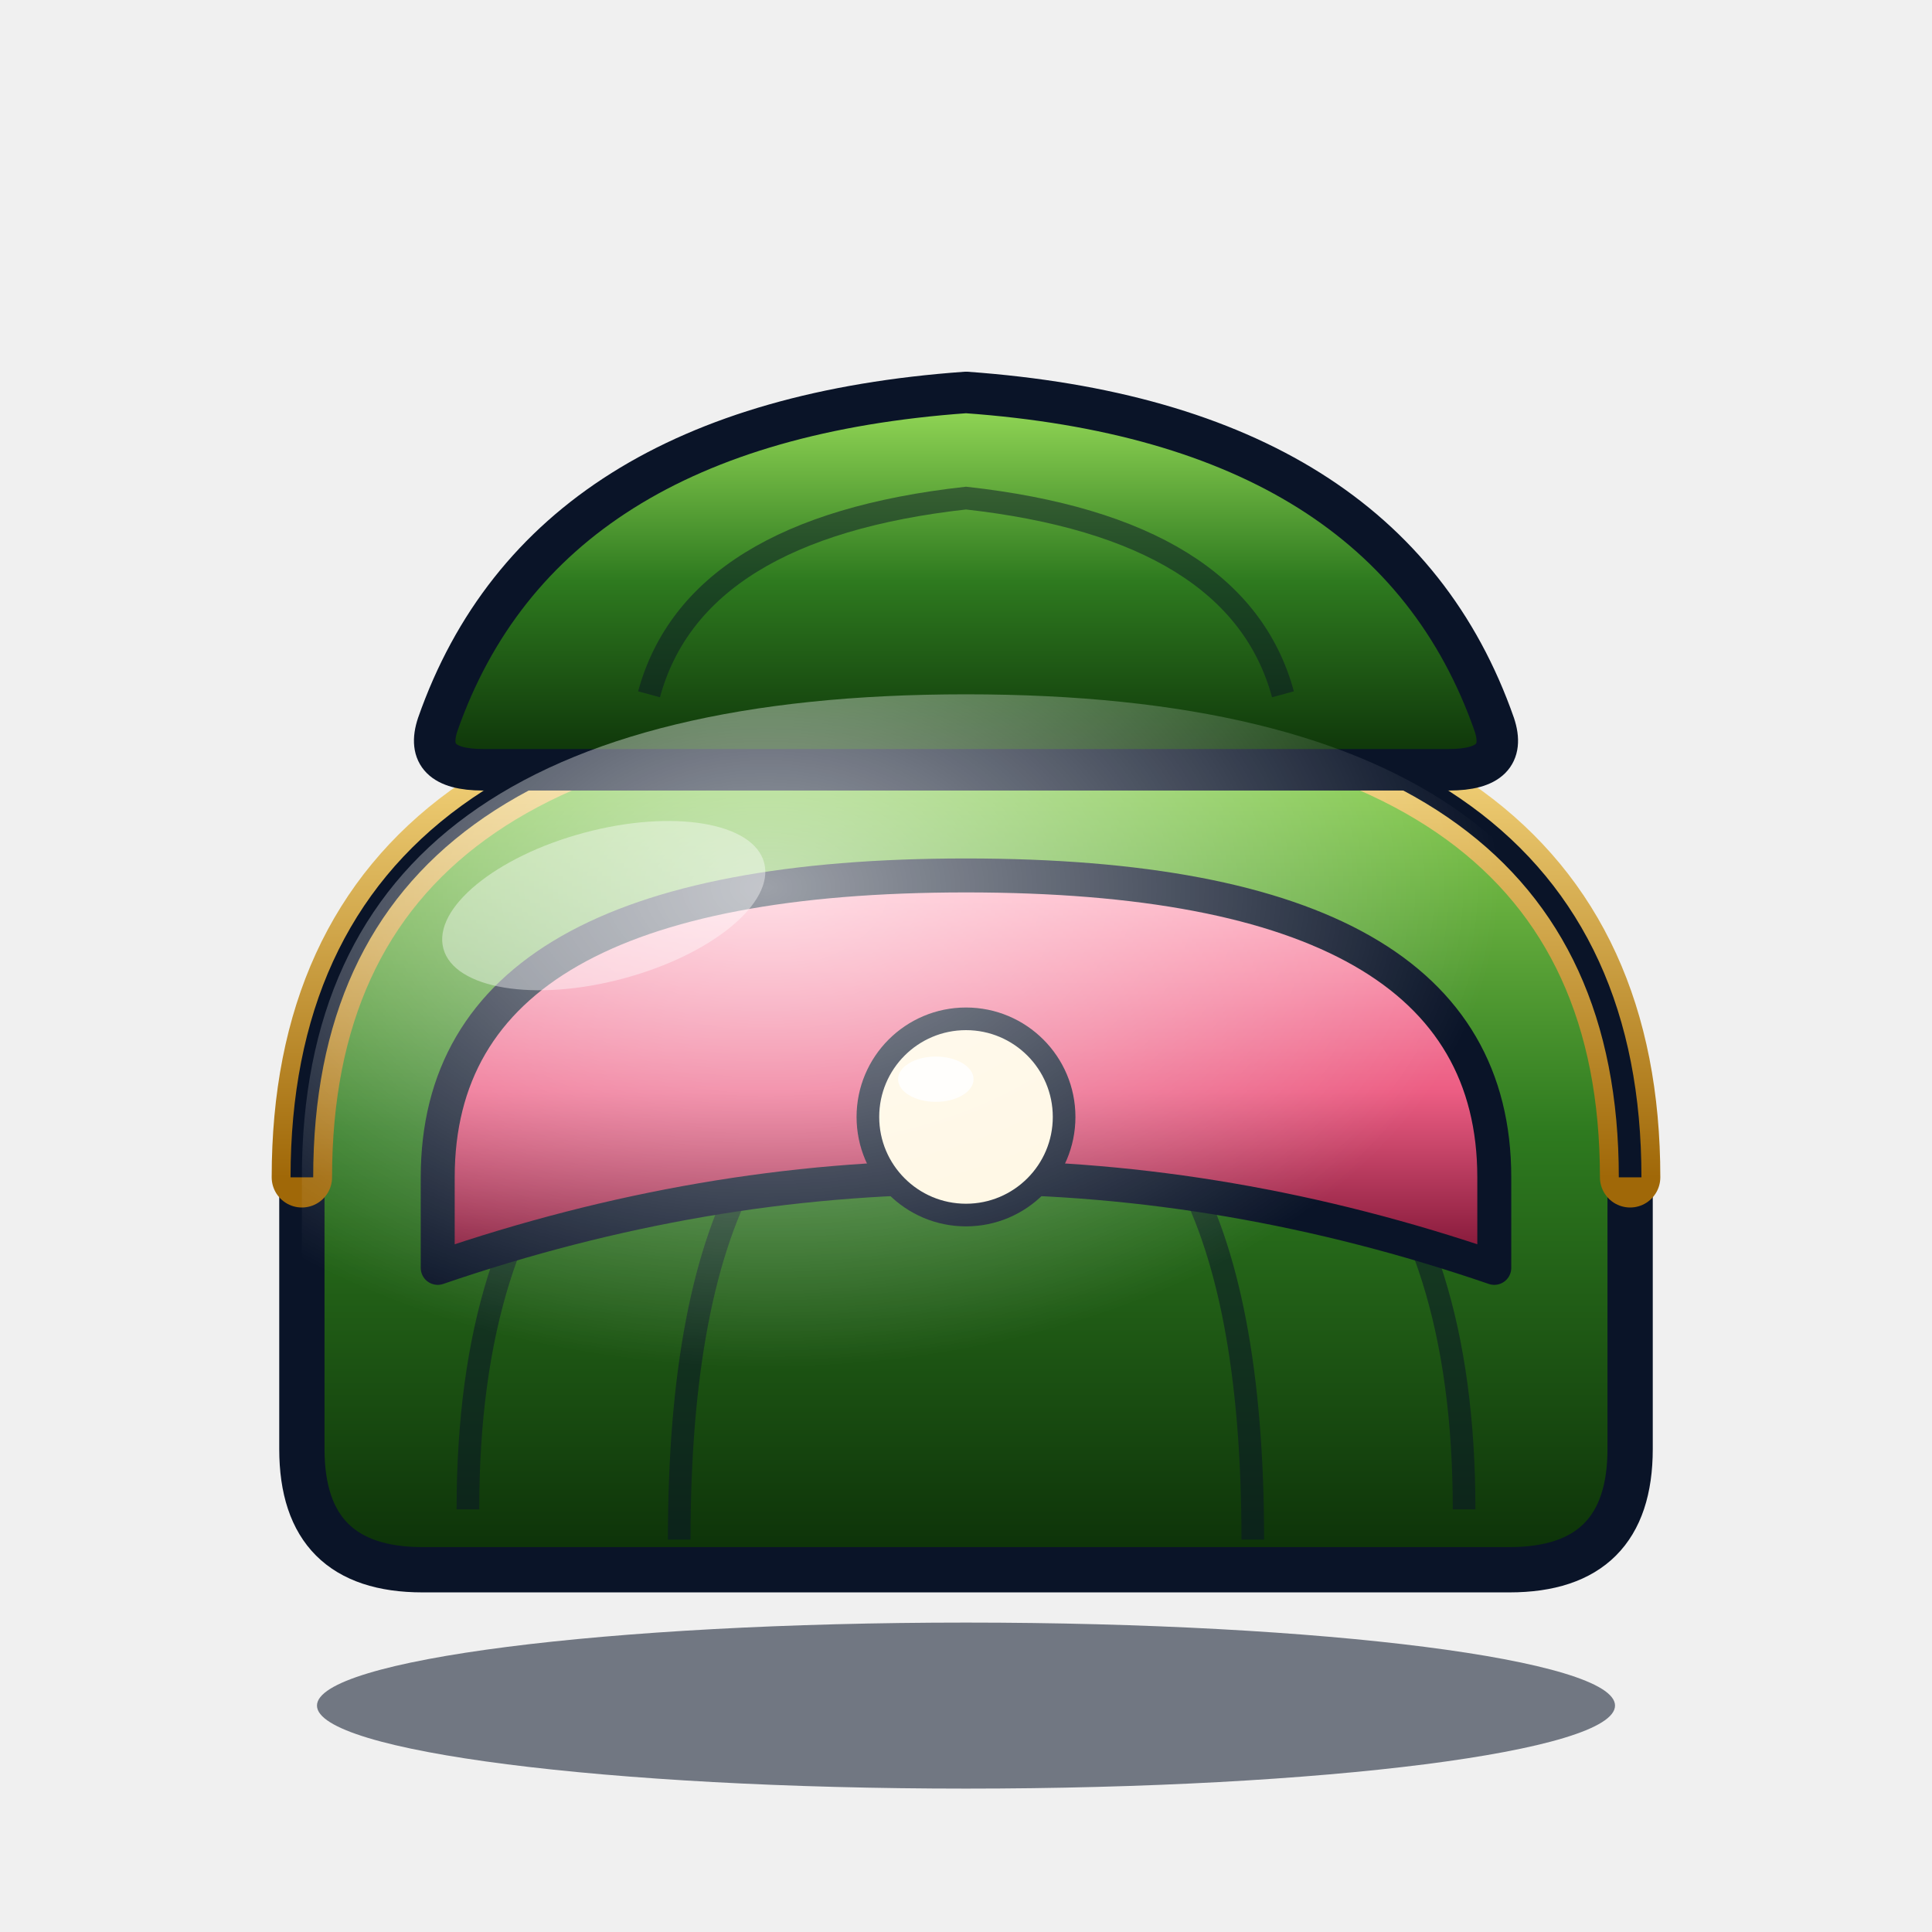
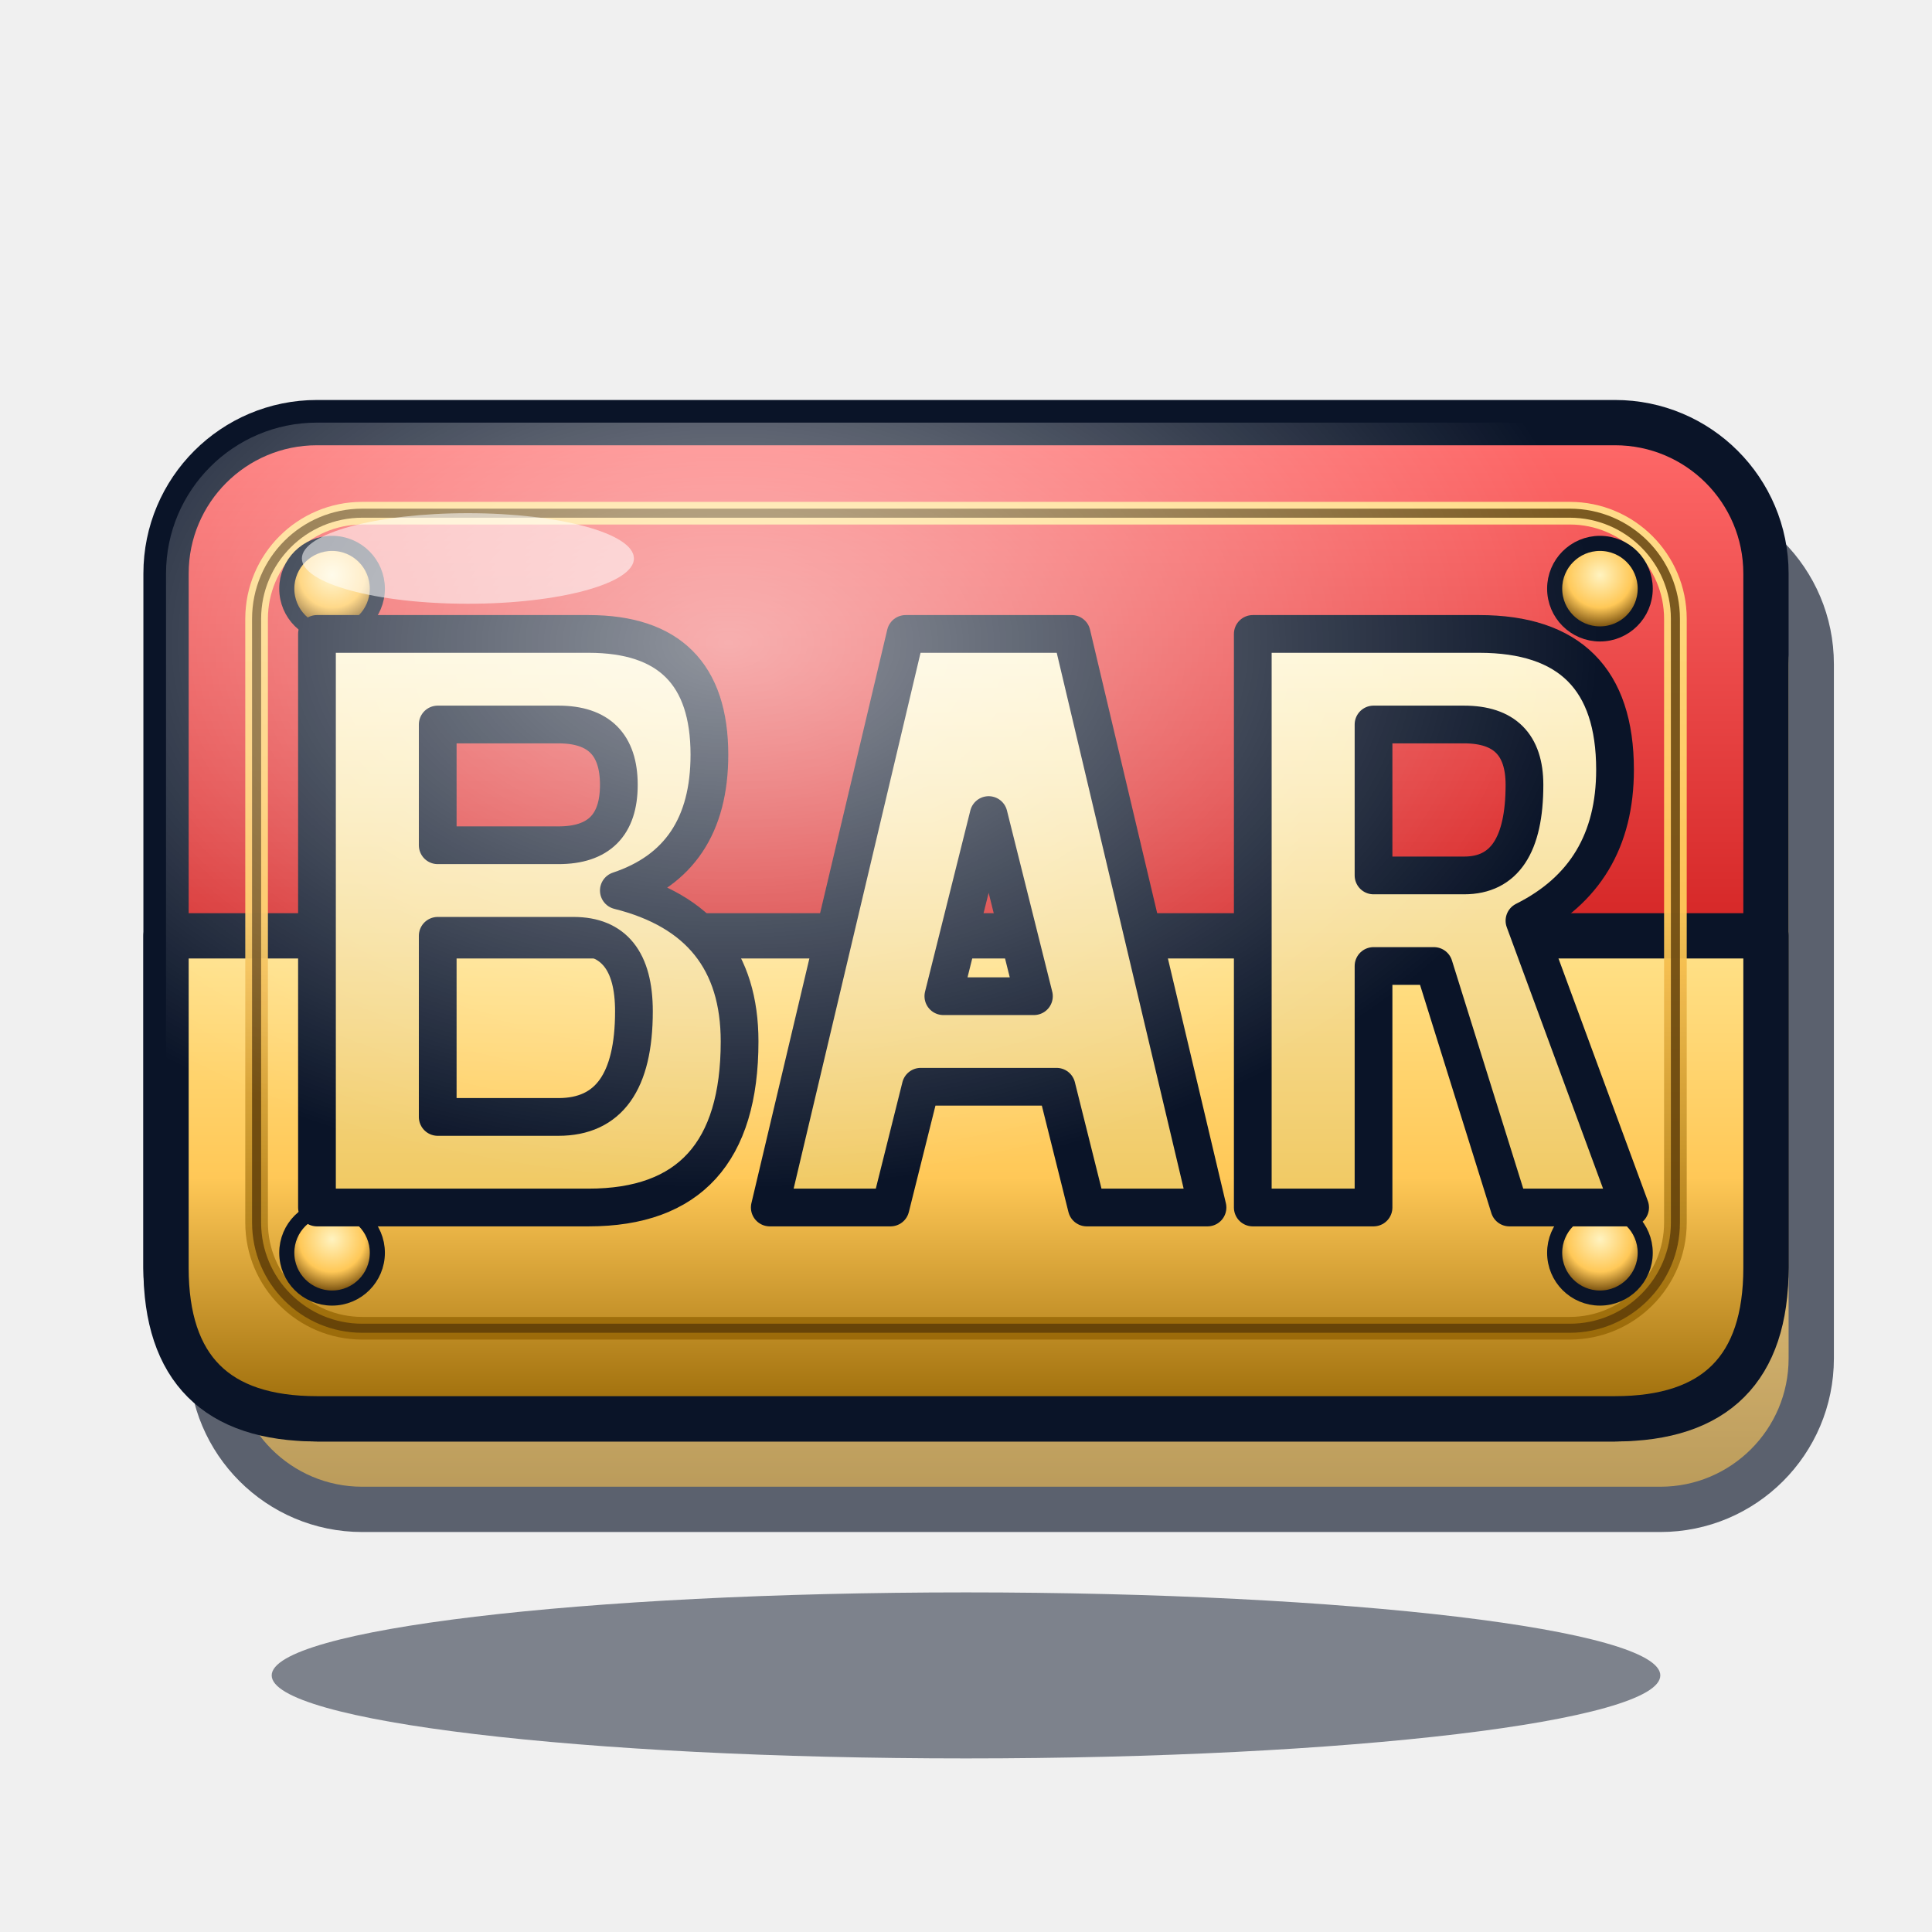
<svg xmlns="http://www.w3.org/2000/svg" viewBox="0 0 256 256" width="256" height="256">
  <defs>
+     <linearGradient id="b5r" x1="0" y1="0" x2="0" y2="1">
+       <stop offset="0" stop-color="#ff6a6a" />
+       <stop offset="0.5" stop-color="#d62828" />
+       <stop offset="1" stop-color="#7a0a14" />
+     </linearGradient>
    <linearGradient id="b5g" x1="0" y1="0" x2="0" y2="1">
-       <stop offset="0" stop-color="#9ade5a" />
-       <stop offset="0.5" stop-color="#2e7a1f" />
-       <stop offset="1" stop-color="#0c3008" />
+       <stop offset="0" stop-color="#ffe28a" />
+       <stop offset="0.5" stop-color="#ffc857" />
+       <stop offset="1" stop-color="#9a6a08" />
    </linearGradient>
-     <linearGradient id="b5p" x1="0" y1="0" x2="0" y2="1">
-       <stop offset="0" stop-color="#ffb0c2" />
-       <stop offset="0.55" stop-color="#ec5d83" />
-       <stop offset="1" stop-color="#7a1232" />
-     </linearGradient>
-     <linearGradient id="b5gold" x1="0" y1="0" x2="0" y2="1">
-       <stop offset="0" stop-color="#ffe28a" />
-       <stop offset="1" stop-color="#a06808" />
-     </linearGradient>
+     <radialGradient id="b5riv" cx="50%" cy="35%" r="60%">
+       <stop offset="0" stop-color="#fff3c0" />
+       <stop offset="0.6" stop-color="#ffc857" />
+       <stop offset="1" stop-color="#6a4408" />
+     </radialGradient>
    <radialGradient id="hl5" cx="35%" cy="22%" r="55%">
-       <stop offset="0" stop-color="#ffffff" stop-opacity="0.6" />
+       <stop offset="0" stop-color="#ffffff" stop-opacity="0.55" />
      <stop offset="1" stop-color="#ffffff" stop-opacity="0" />
    </radialGradient>
+     <linearGradient id="b5letter" x1="0" y1="0" x2="0" y2="1">
+       <stop offset="0" stop-color="#fff7d8" />
+       <stop offset="1" stop-color="#f0c860" />
+     </linearGradient>
  </defs>
-   <ellipse cx="128" cy="226" rx="86" ry="11" fill="#0a1428" opacity="0.55" />
-   <path d="M40 156 Q40 92 128 92 Q216 92 216 156 L216 192 Q216 208 200 208 L56 208 Q40 208 40 192 Z" fill="url(#b5g)" stroke="#0a1428" stroke-width="6" stroke-linejoin="round" />
-   <g fill="none" stroke="#0a1428" stroke-width="3" opacity="0.55">
-     <path d="M62 200 Q62 130 128 130" />
-     <path d="M90 204 Q90 138 128 138" />
-     <path d="M194 200 Q194 130 128 130" />
-     <path d="M166 204 Q166 138 128 138" />
+   <ellipse cx="128" cy="222" rx="92" ry="11" fill="#0a1428" opacity="0.5" />
+   <rect x="22" y="62" width="212" height="132" rx="20" fill="url(#b5g)" stroke="#0a1428" stroke-width="6" stroke-linejoin="round" transform="translate(6,6)" opacity="0.65" />
+   <rect x="22" y="56" width="212" height="132" rx="20" fill="url(#b5r)" stroke="#0a1428" stroke-width="6" stroke-linejoin="round" />
+   <path d="M22 124 L234 124 L234 168 Q234 188 214 188 L42 188 Q22 188 22 168 Z" fill="url(#b5g)" stroke="#0a1428" stroke-width="6" stroke-linejoin="round" />
+   <rect x="34" y="68" width="188" height="108" rx="14" fill="none" stroke="url(#b5g)" stroke-width="3" opacity="0.95" />
+   <rect x="34" y="68" width="188" height="108" rx="14" fill="none" stroke="#5a3a08" stroke-width="1.2" opacity="0.8" />
+   <g stroke="#0a1428" stroke-width="2">
+     <circle cx="44" cy="78" r="6" fill="url(#b5riv)" />
+     <circle cx="212" cy="78" r="6" fill="url(#b5riv)" />
+     <circle cx="44" cy="166" r="6" fill="url(#b5riv)" />
+     <circle cx="212" cy="166" r="6" fill="url(#b5riv)" />
  </g>
-   <path d="M58 156 Q58 116 128 116 Q198 116 198 156 L198 168 Q128 144 58 168 Z" fill="url(#b5p)" stroke="#0a1428" stroke-width="4.5" stroke-linejoin="round" />
-   <circle cx="128" cy="148" r="13" fill="#fff6e0" stroke="#0a1428" stroke-width="3" />
-   <ellipse cx="124" cy="143" rx="5" ry="3" fill="#ffffff" opacity="0.85" />
-   <path d="M40 156 Q40 92 128 92 Q216 92 216 156" fill="none" stroke="url(#b5gold)" stroke-width="8" stroke-linecap="round" />
-   <path d="M40 156 Q40 92 128 92 Q216 92 216 156" fill="none" stroke="#0a1428" stroke-width="3" />
-   <path d="M58 96 Q72 56 128 52 Q184 56 198 96 Q200 102 192 102 L64 102 Q56 102 58 96 Z" fill="url(#b5g)" stroke="#0a1428" stroke-width="5.5" stroke-linejoin="round" />
-   <path d="M86 92 Q92 70 128 66 Q164 70 170 92" fill="none" stroke="#0a1428" stroke-width="3" opacity="0.5" />
-   <path d="M40 156 Q40 92 128 92 Q216 92 216 156 L216 192 Q216 208 200 208 L56 208 Q40 208 40 192 Z" fill="url(#hl5)" />
-   <ellipse cx="80" cy="120" rx="22" ry="10" fill="#ffffff" opacity="0.4" transform="rotate(-15 80 120)" />
+   <g fill="url(#b5letter)" stroke="#0a1428" stroke-width="5" stroke-linejoin="round" stroke-linecap="round" transform="translate(-14,0)">
+     <path d="M56 84              L92 84              Q108 84 108 100              Q108 114 96 118              Q112 122 112 138              Q112 160 92 160              L56 160 Z              M72 96              L88 96              Q96 96 96 104              Q96 112 88 112              L72 112 Z              M72 124              L90 124              Q98 124 98 134              Q98 148 88 148              L72 148 Z" fill-rule="evenodd" />
+     <path d="M116 160              L134 84              L156 84              L174 160              L158 160              L154 144              L136 144              L132 160 Z              M139 132              L151 132              L145 108 Z" fill-rule="evenodd" />
+     <path d="M180 160              L180 84              L210 84              Q228 84 228 102              Q228 116 216 122              L230 160              L214 160              L204 128              L196 128              L196 160 Z              M196 96              L208 96              Q216 96 216 104              Q216 116 208 116              L196 116 Z" fill-rule="evenodd" />
+   </g>
+   <rect x="22" y="56" width="212" height="132" rx="20" fill="url(#hl5)" />
+   <ellipse cx="62" cy="74" rx="22" ry="6" fill="#ffffff" opacity="0.55" />
</svg>
